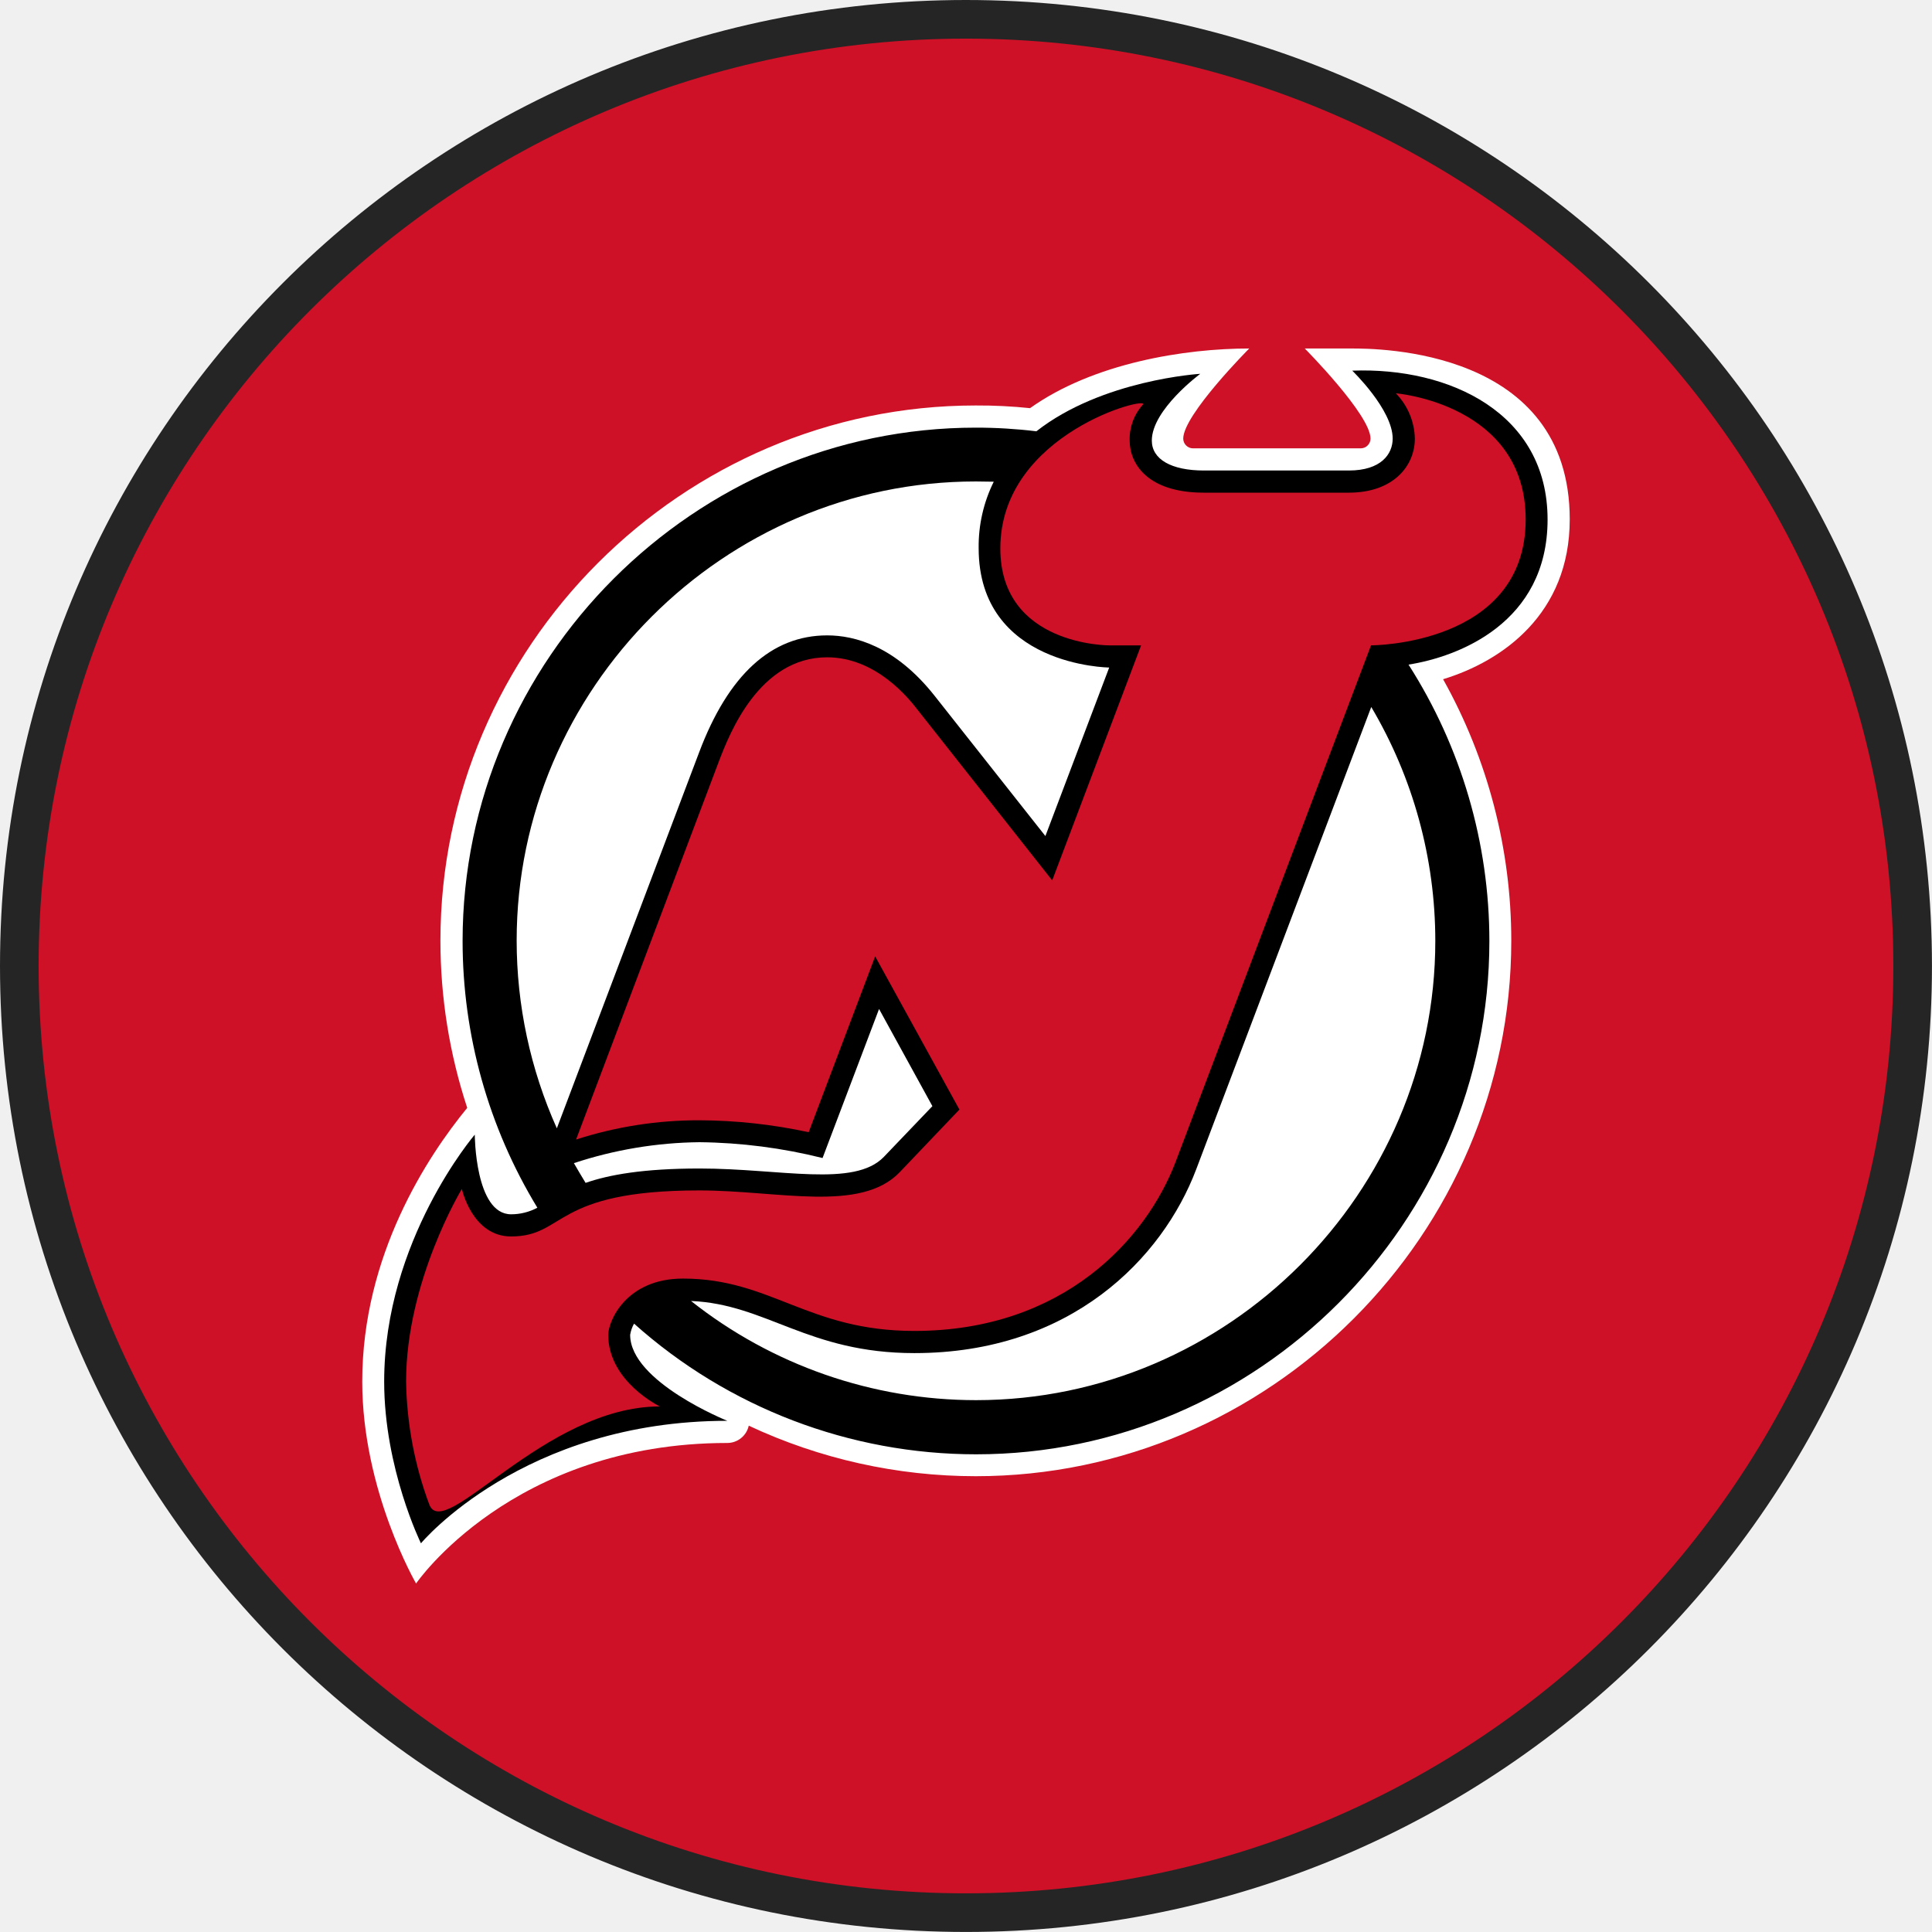
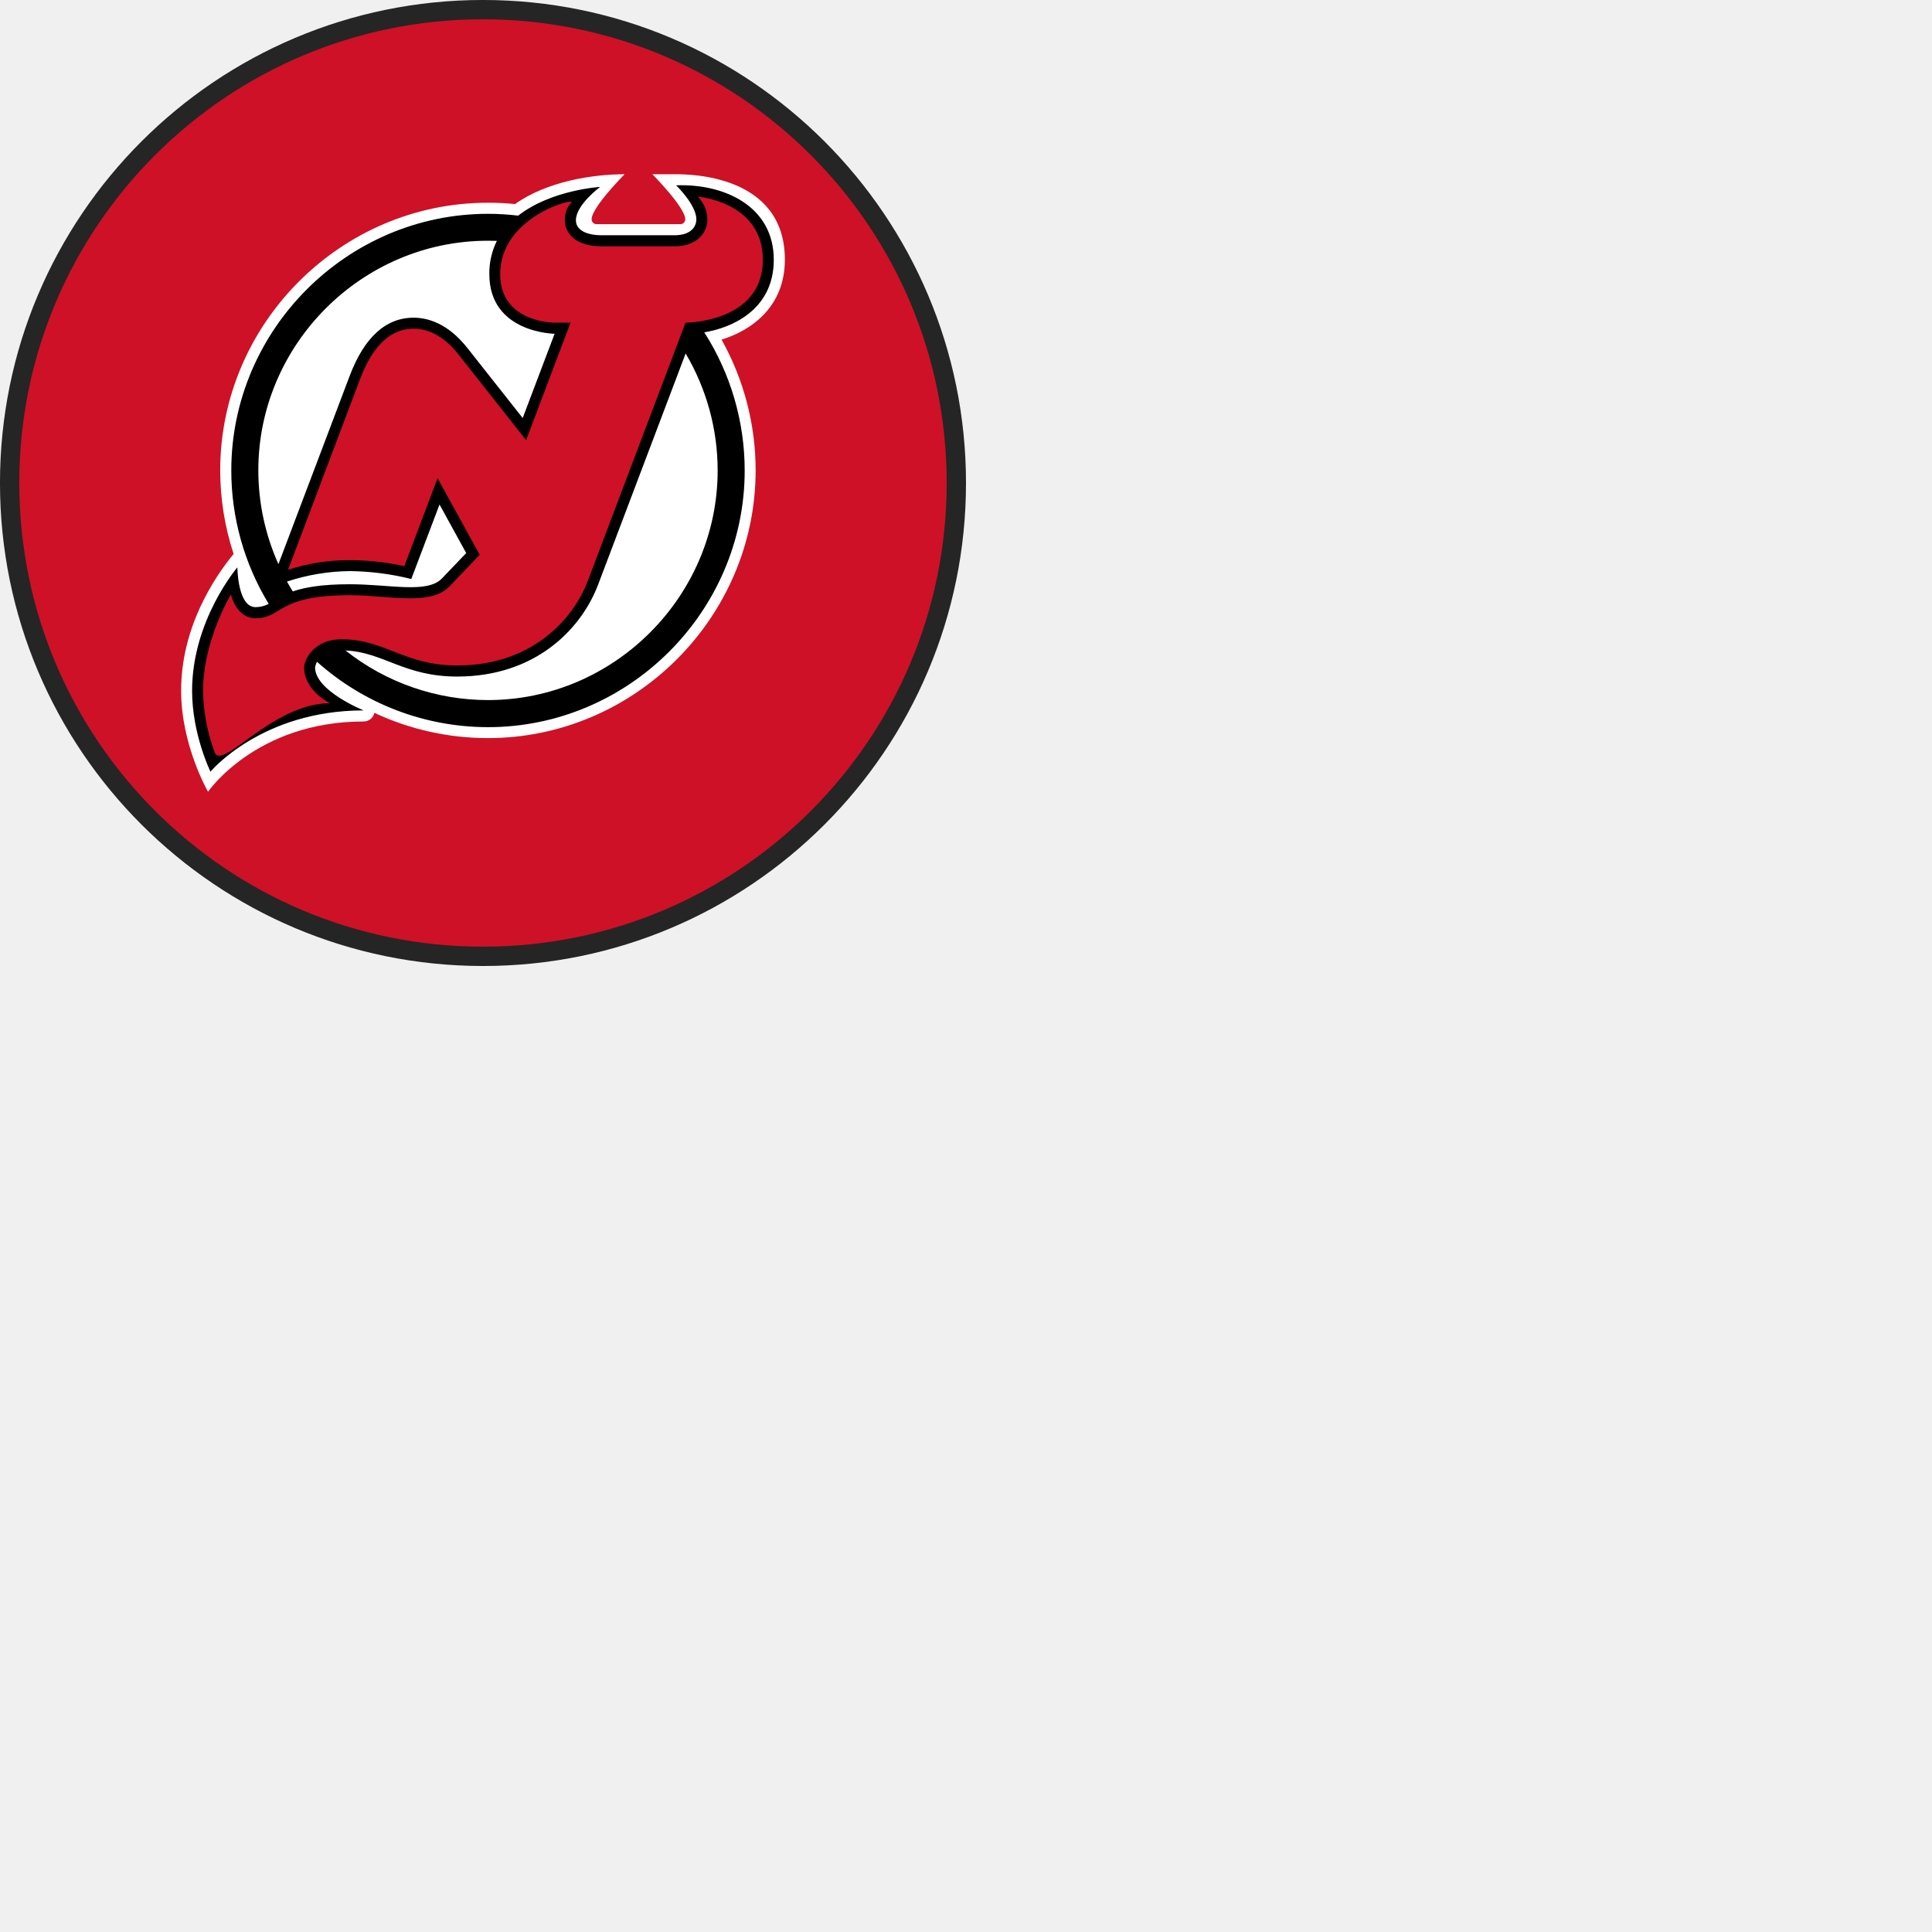
<svg xmlns="http://www.w3.org/2000/svg" width="200" height="200" viewBox="0 0 52.917 52.917" version="1.1" id="svg8">
  <defs id="defs2" />
  <g id="layer1">
-     <ellipse style="fill:#ce1126;stroke:#252525;stroke-width:1.058;stroke-miterlimit:4;stroke-dasharray:none;stroke-opacity:1;fill-opacity:1" id="path833" cx="26.458" cy="26.458" rx="25.929" ry="25.929" />
-     <g transform="matrix(0.1252833,0,0,0.1252833,-8.620806,1.401672)" id="g867" style="clip-rule:evenodd;fill-rule:evenodd">
+     <ellipse style="fill:#ce1126;fill-opacity:1;stroke:#252525;stroke-width:0.529;stroke-miterlimit:4;stroke-dasharray:none;stroke-opacity:1" id="path833" cx="13.229" cy="13.229" rx="12.965" ry="12.965" />
+     <g transform="matrix(0.06264165,0,0,0.06264165,-4.310404,0.7008332)" id="g867" style="clip-rule:evenodd;fill-rule:evenodd">
      <path d="M 411.991,102.377 C 411.991,65 369.928,65 364.231,65 h -10.17 c 0,0 14.376,14.482 14.376,19.7 -0.004,1.167 -0.963,2.126 -2.13,2.13 h -36.685 c -1.167,-0.004 -2.126,-0.963 -2.13,-2.13 0,-5.218 14.429,-19.7 14.429,-19.7 -14.003,0 -34.023,3.141 -47.92,13.045 -3.927,-0.41 -7.872,-0.606 -11.82,-0.586 h -0.083 c -64.185,0 -117.001,52.816 -117.001,117.001 0,12.418 1.977,24.758 5.857,36.555 -8.679,10.596 -22.948,32.213 -22.948,59.846 0,23.853 11.767,44.139 11.767,44.139 0,0 20.978,-30.722 68.046,-30.722 2.25,10e-4 4.211,-1.581 4.685,-3.78 15.537,7.274 32.483,11.045 49.638,11.045 64.222,0 117.068,-52.846 117.068,-117.068 0,-20.016 -5.134,-39.701 -14.908,-57.169 12.938,-3.94 27.687,-14.269 27.687,-34.928 z" fill="#ffffff" id="path847" />
      <path d="m 407.146,102.377 c 0,-23.161 -21.298,-33.331 -42.702,-32.532 0,0 8.838,8.519 8.838,14.855 0,3.354 -2.502,6.975 -9.584,6.975 h -31.68 c -7.135,0 -11.394,-2.449 -11.394,-6.549 0,-6.762 10.596,-14.589 10.596,-14.589 0,0 -21.457,1.278 -35.833,12.566 -4.381,-0.534 -8.791,-0.801 -13.204,-0.799 h -0.02 c -61.562,0 -112.219,50.657 -112.219,112.219 0,20.569 5.655,40.748 16.346,58.322 -1.768,0.949 -3.744,1.443 -5.75,1.438 -7.88,0 -7.933,-17.411 -7.933,-17.411 0,0 -19.807,23.108 -19.807,53.989 0,19.008 8.04,35.354 8.04,35.354 0,0 22.256,-26.782 66.981,-26.782 0,0 -21.244,-8.519 -21.244,-18.795 0.135,-0.861 0.423,-1.69 0.852,-2.449 20.565,18.392 47.207,28.568 74.796,28.568 61.549,0 112.197,-50.647 112.197,-112.197 0,-21.422 -6.135,-42.403 -17.677,-60.45 10.862,-1.704 30.402,-9.105 30.402,-31.733 z" id="path849" />
      <path d="m 373.975,74.797 c 2.589,2.654 4.075,6.196 4.153,9.903 0,6.017 -4.739,11.82 -14.429,11.82 h -31.68 c -12.353,0 -16.239,-6.336 -16.239,-11.394 -0.087,-2.881 0.943,-5.687 2.875,-7.827 1.932,-2.14 -31.148,6.07 -31.148,31.414 0,21.298 23.8,21.191 23.8,21.191 h 6.975 l -19.434,51.38 -29.497,-37.377 c -1.81,-2.343 -8.998,-11.394 -19.7,-11.394 -14.855,0 -21.351,16.719 -23.587,22.522 l -31.307,82.901 c 8.704,-2.806 17.796,-4.226 26.941,-4.206 8.038,0.031 16.051,0.906 23.907,2.609 l 14.536,-38.442 18.422,33.49 -13.045,13.684 c -8.572,8.945 -26.515,3.993 -43.82,3.993 -32.213,0 -29.124,10.063 -41.158,10.063 -8.519,0 -10.755,-10.383 -10.755,-10.383 0,0 -12.193,20.126 -12.193,42.116 0.151,9.167 1.861,18.242 5.058,26.835 3.197,8.593 25.078,-21.404 50.422,-21.404 0,0 -11.288,-5.431 -11.288,-15.654 0,-2.928 3.834,-12.299 16.346,-12.299 19.274,0 27.314,11.447 50.582,11.447 32.639,0 50.741,-20.179 57.131,-37.005 l 42.702,-112.877 c 0,0 33.81,0.053 33.81,-27.527 0,-25.291 -28.379,-27.58 -28.379,-27.58 z" fill="#ce1126" id="path851" />
      <path d="m 330.315,244.485 c -7.348,19.381 -27.367,40.146 -61.603,40.146 -23.268,0 -32.319,-10.702 -48.825,-11.394 17.733,14.038 39.699,21.68 62.316,21.68 55.076,0 100.398,-45.321 100.398,-100.399 0,-17.993 -4.837,-35.66 -14.003,-51.143 l -38.282,101.11 z M 249.65,127.721 c 5.963,0 14.855,2.289 23.481,13.204 l 24.226,30.669 13.95,-36.845 c 0,0 -28.539,-0.266 -28.539,-26.09 -0.067,-5.038 1.065,-10.021 3.301,-14.536 l -3.887,-0.053 h -0.064 c -55.052,0 -100.354,45.302 -100.354,100.354 0,14.153 2.994,28.147 8.785,41.062 l 31.094,-82.155 c 6.389,-16.985 15.813,-25.61 28.006,-25.61 z m 12.407,113.996 10.596,-11.075 -11.66,-21.244 -12.353,32.585 c -8.797,-2.2 -17.821,-3.361 -26.888,-3.461 -9.34,0.097 -18.608,1.642 -27.474,4.579 0.852,1.438 1.651,2.875 2.556,4.313 5.058,-1.757 12.566,-3.141 24.918,-3.141 17.73,0 33.81,4.206 40.306,-2.556 z" fill="#ffffff" id="path853" />
    </g>
  </g>
</svg>
